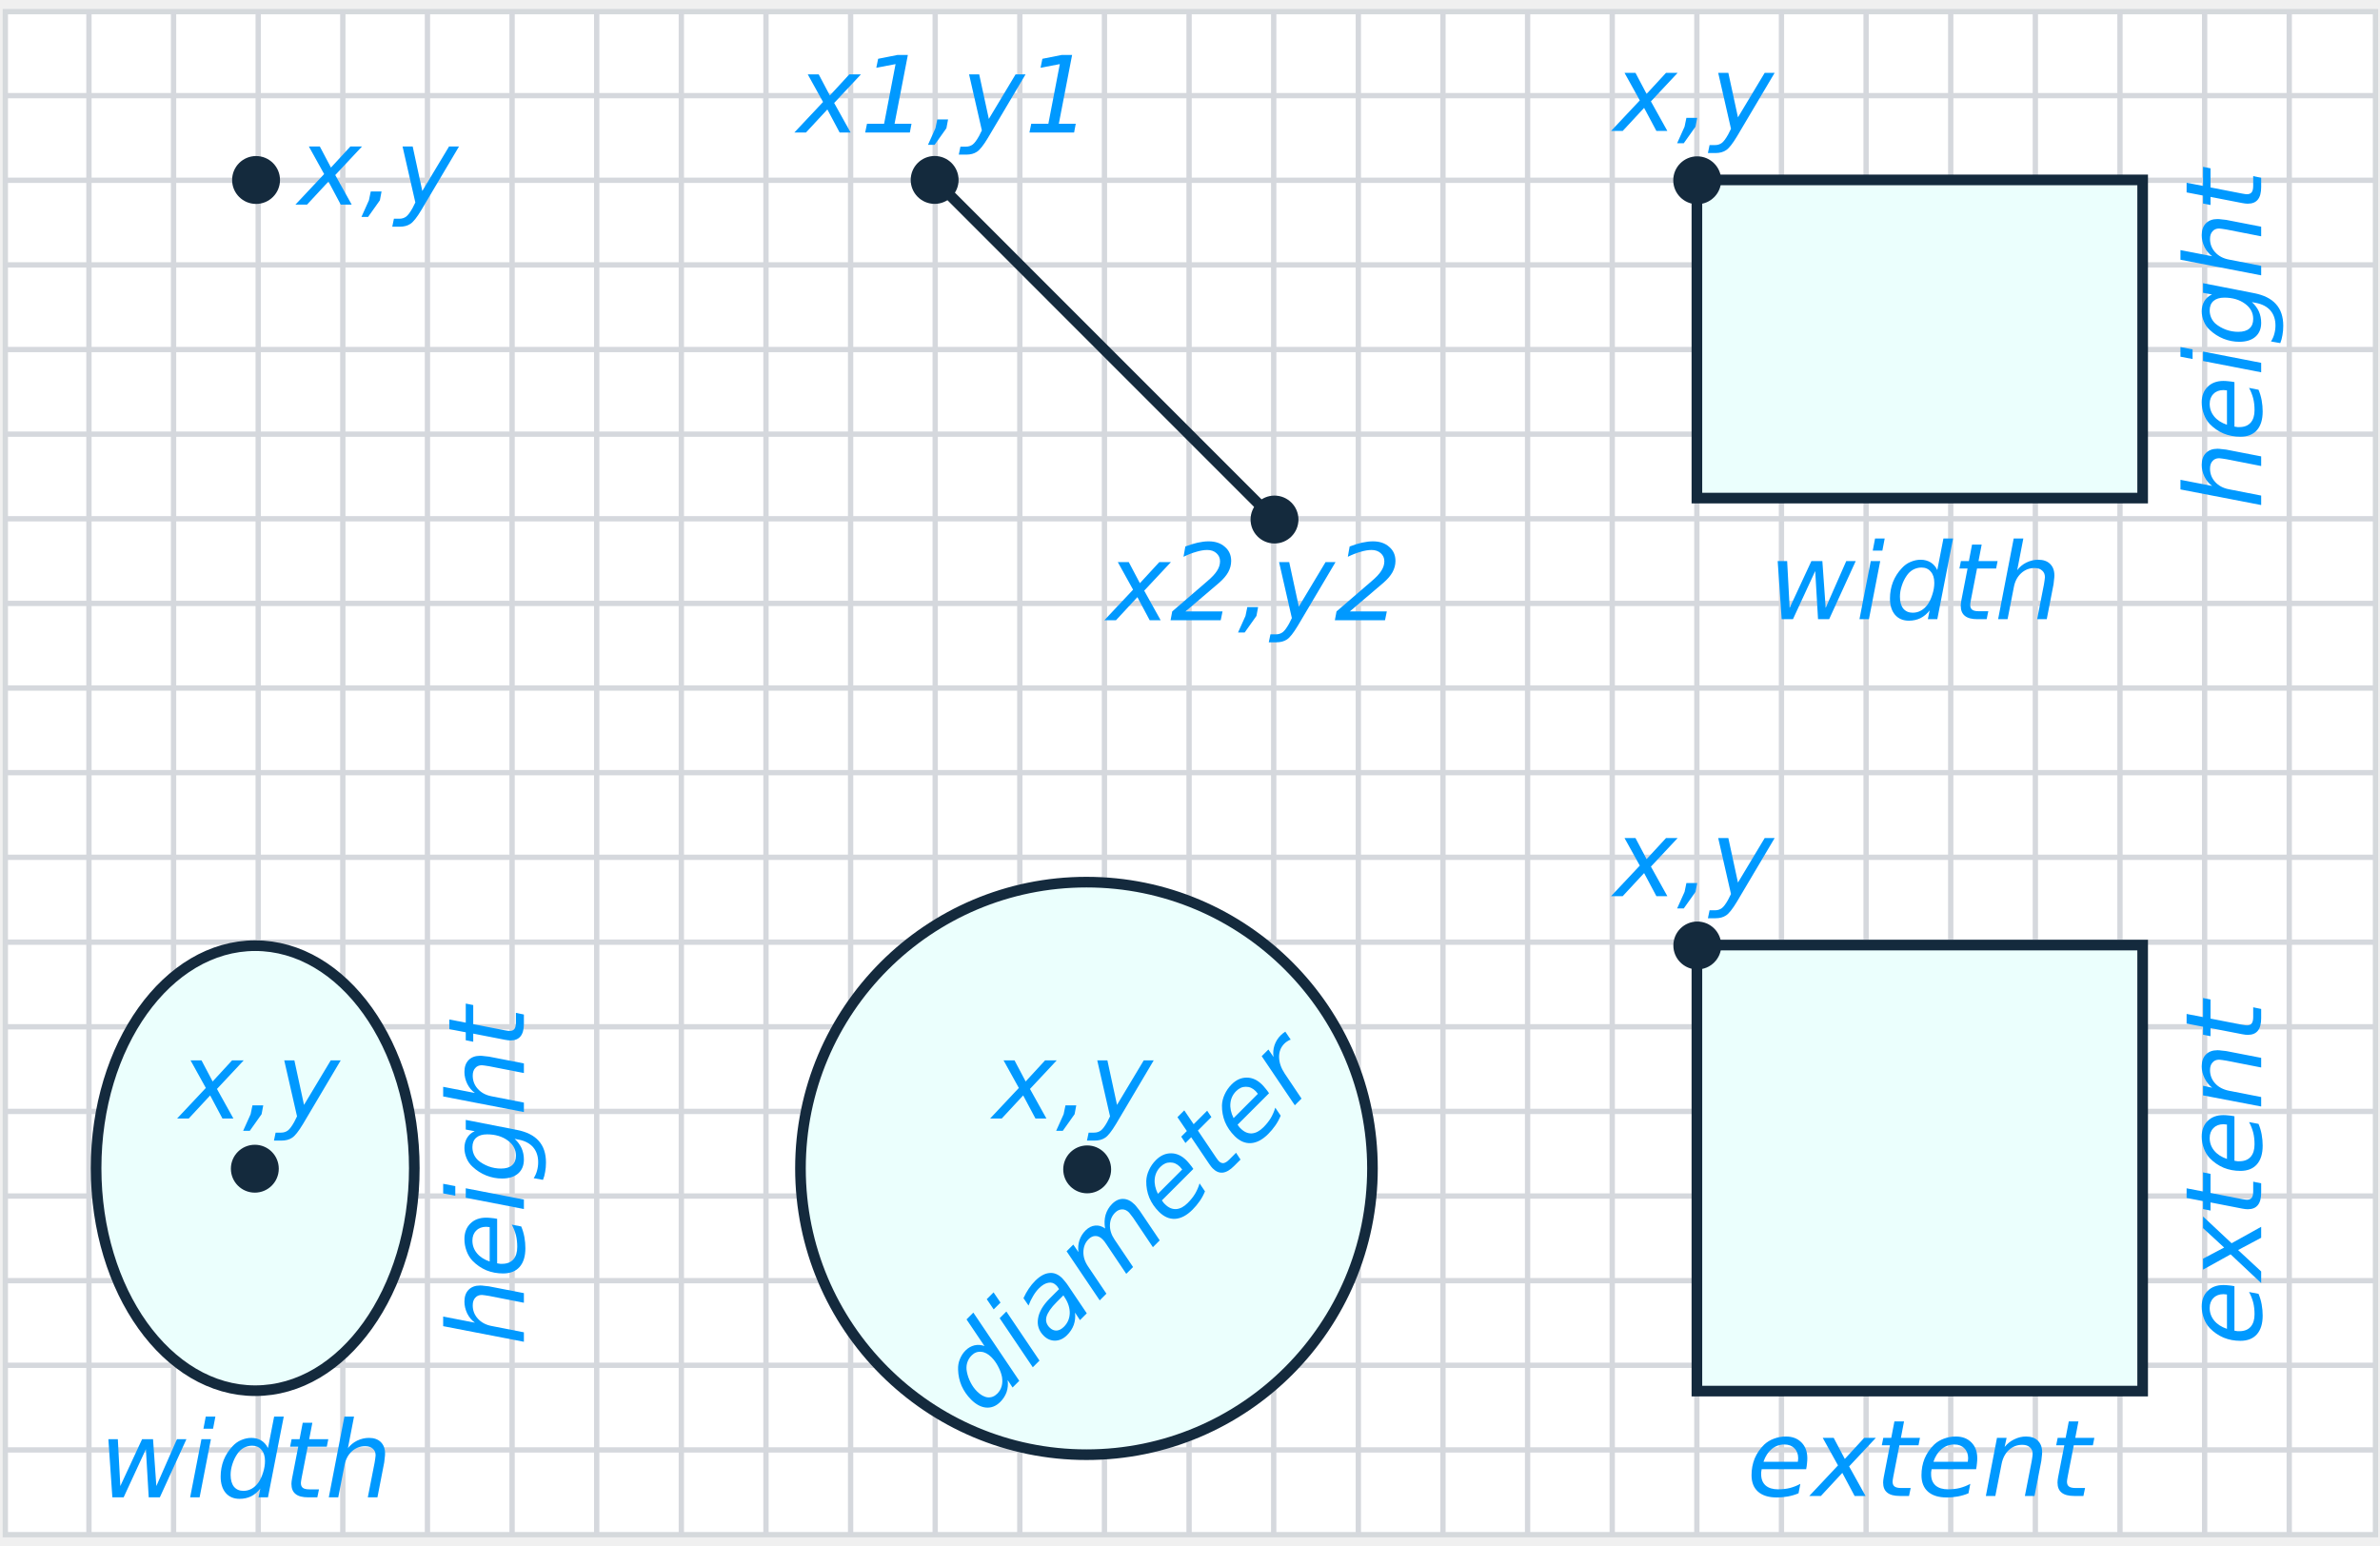
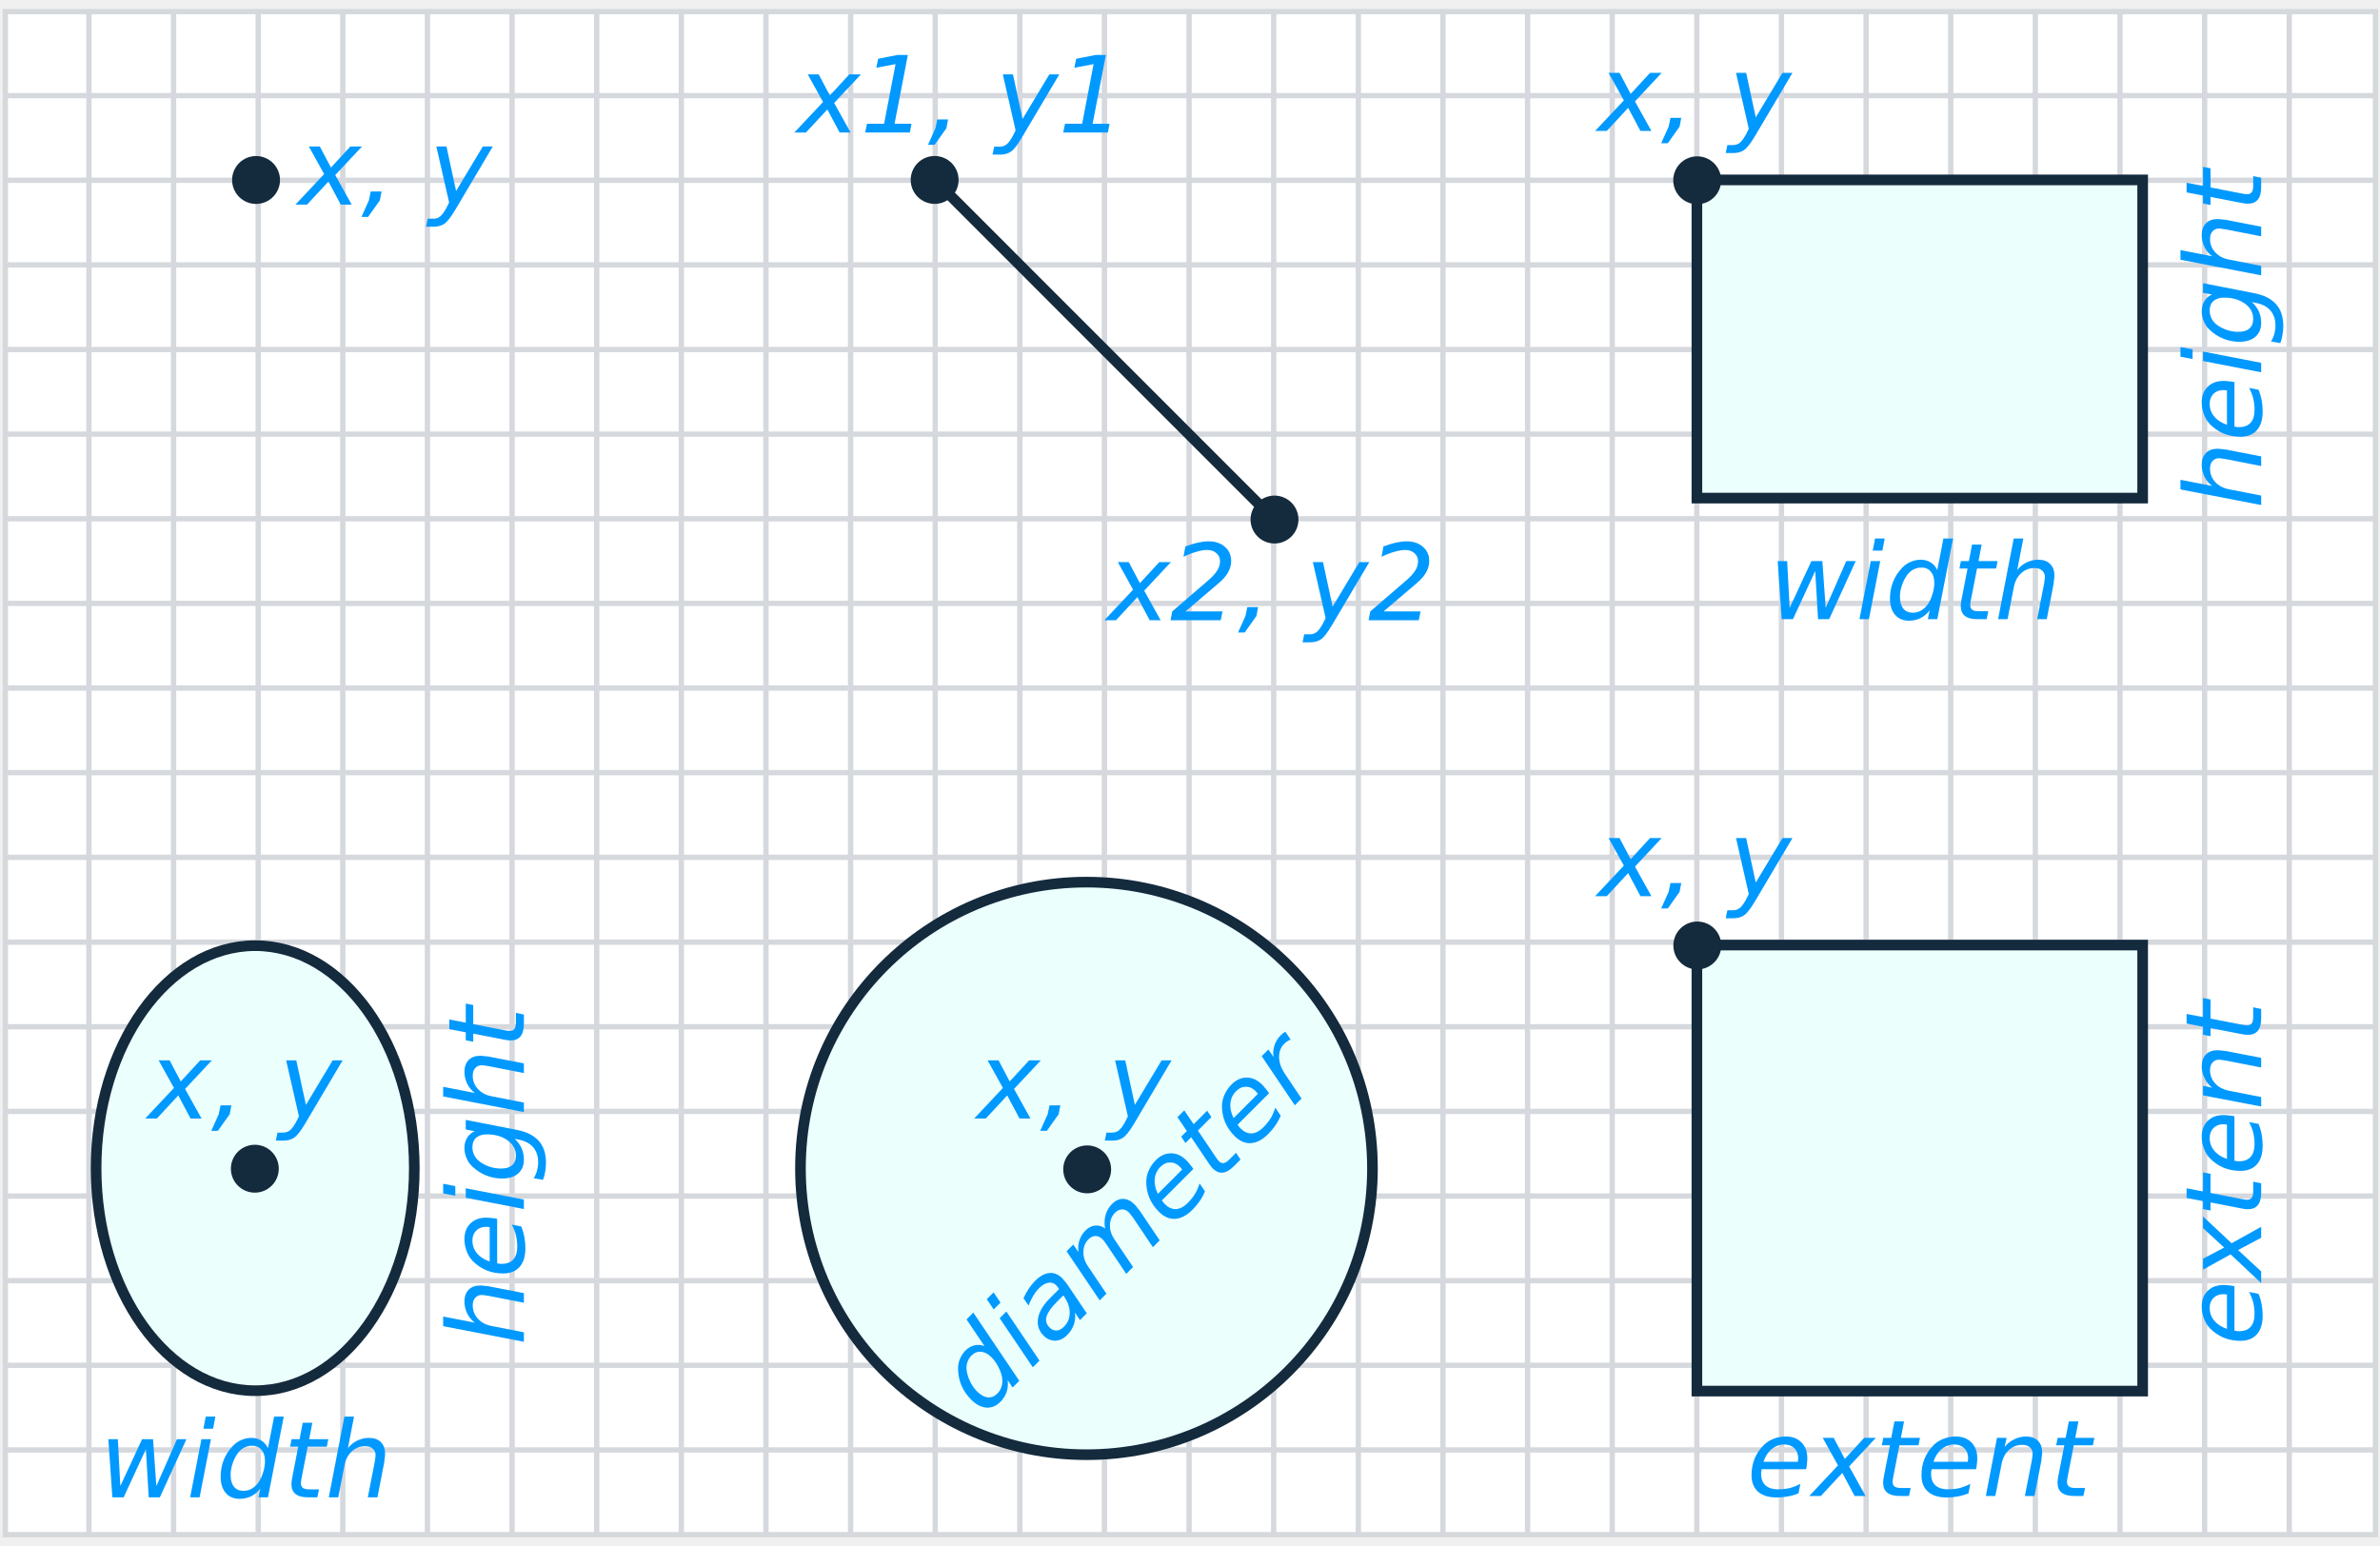
<svg xmlns="http://www.w3.org/2000/svg" version="1.1" id="svg2" xml:space="preserve" width="79mm" height="51.3mm" viewBox="0 0 298.583 193.89">
  <defs id="defs6">
    <rect x="28.271" y="613.779" width="250.857" height="66.434" id="rect1898" />
    <marker style="overflow:visible" id="marker1681" refX="0" refY="0" orient="auto">
      <path transform="scale(0.4)" style="fill:#0099ff;fill-opacity:1;fill-rule:evenodd;stroke:#0099ff;stroke-width:1pt;stroke-opacity:1" d="M 5.77,0 -2.88,5 V -5 Z" id="path1679" />
    </marker>
    <marker style="overflow:visible" id="TriangleOutM" refX="0" refY="0" orient="auto">
      <path transform="scale(0.4)" style="fill:#0099ff;fill-opacity:1;fill-rule:evenodd;stroke:#0099ff;stroke-width:1pt;stroke-opacity:1" d="M 5.77,0 -2.88,5 V -5 Z" id="path1472" />
    </marker>
    <marker style="overflow:visible" id="Arrow2Mend" refX="0" refY="0" orient="auto">
      <path transform="scale(-0.6)" d="M 8.719,4.034 -2.207,0.016 8.719,-4.002 c -1.745,2.372 -1.735,5.617 -6e-7,8.035 z" style="fill:#0099ff;fill-opacity:1;fill-rule:evenodd;stroke:#0099ff;stroke-width:0.625;stroke-linejoin:round;stroke-opacity:1" id="path1354" />
    </marker>
    <marker style="overflow:visible" id="TriangleOutL" refX="0" refY="0" orient="auto">
      <path transform="scale(0.8)" style="fill:#0099ff;fill-opacity:1;fill-rule:evenodd;stroke:#0099ff;stroke-width:1pt;stroke-opacity:1" d="M 5.77,0 -2.88,5 V -5 Z" id="path1469" />
    </marker>
    <clipPath clipPathUnits="userSpaceOnUse" id="clipPath18">
      <path d="M 0,375.022 H 342.03 V 0 H 0 Z" id="path16" />
    </clipPath>
    <clipPath clipPathUnits="userSpaceOnUse" id="clipPath56">
      <path d="M 0,375.022 H 342.03 V 0 H 0 Z" id="path54" />
    </clipPath>
    <clipPath clipPathUnits="userSpaceOnUse" id="clipPath88">
      <path d="M 0,375.022 H 342.03 V 0 H 0 Z" id="path86" />
    </clipPath>
    <clipPath clipPathUnits="userSpaceOnUse" id="clipPath18-2">
      <path d="M 0,168.314 H 342.03 V 0 H 0 Z" id="path16-7" />
    </clipPath>
    <clipPath clipPathUnits="userSpaceOnUse" id="clipPath34">
      <path d="M 0,168.314 H 342.03 V 0 H 0 Z" id="path32" />
    </clipPath>
    <clipPath clipPathUnits="userSpaceOnUse" id="clipPath60">
      <path d="M 0,168.314 H 342.03 V 0 H 0 Z" id="path58" />
    </clipPath>
    <clipPath clipPathUnits="userSpaceOnUse" id="clipPath18-1">
      <path d="M 0,126.815 H 684.025 V 0 H 0 Z" id="path16-8" />
    </clipPath>
    <clipPath clipPathUnits="userSpaceOnUse" id="clipPath60-7">
      <path d="M 0,126.815 H 684.025 V 0 H 0 Z" id="path58-9" />
    </clipPath>
    <clipPath clipPathUnits="userSpaceOnUse" id="clipPath18-1-3">
      <path d="M 0,126.815 H 684.025 V 0 H 0 Z" id="path16-8-7" />
    </clipPath>
    <clipPath clipPathUnits="userSpaceOnUse" id="clipPath60-7-5">
      <path d="M 0,126.815 H 684.025 V 0 H 0 Z" id="path58-9-9" />
    </clipPath>
    <clipPath clipPathUnits="userSpaceOnUse" id="clipPath18-1-3-2">
      <path d="M 0,126.815 H 684.025 V 0 H 0 Z" id="path16-8-7-2" />
    </clipPath>
    <clipPath clipPathUnits="userSpaceOnUse" id="clipPath60-7-5-8">
      <path d="M 0,126.815 H 684.025 V 0 H 0 Z" id="path58-9-9-9" />
    </clipPath>
    <marker style="overflow:visible" id="TriangleOutM-4" refX="0" refY="0" orient="auto">
      <path transform="scale(0.4)" style="fill:#0099ff;fill-opacity:1;fill-rule:evenodd;stroke:#0099ff;stroke-width:1pt;stroke-opacity:1" d="M 5.77,0 -2.88,5 V -5 Z" id="path1472-7" />
    </marker>
  </defs>
  <g id="g10" transform="matrix(1.333333,0,0,-1.333333,0,500.0293)">
    <rect style="opacity:1;fill:#ffffff;fill-opacity:1;stroke:#d5d9dc;stroke-width:0.5;stroke-miterlimit:4;stroke-dasharray:none;stroke-opacity:1;stop-color:#000000" id="rect2415" width="223.01" height="143.307" x="0.501" y="-373.926" transform="scale(1,-1)" />
    <g id="g1334" transform="matrix(1.003524,0,0,1.003524,-0.3150347,43.64119)" style="stroke-width:0.996">
      <path style="opacity:1;fill:none;stroke:#d5d8dd;stroke-width:0.498;stroke-linecap:butt;stroke-linejoin:miter;stroke-miterlimit:4;stroke-dasharray:none;stroke-opacity:1" d="M 8.653,329.184 V 186.332" id="path1852-3" />
      <path style="opacity:1;fill:none;stroke:#d5d8dd;stroke-width:0.498;stroke-linecap:butt;stroke-linejoin:miter;stroke-miterlimit:4;stroke-dasharray:none;stroke-opacity:1" d="M 16.588,329.184 V 186.332" id="path1852-6" />
      <path style="opacity:1;fill:none;stroke:#d5d8dd;stroke-width:0.498;stroke-linecap:butt;stroke-linejoin:miter;stroke-miterlimit:4;stroke-dasharray:none;stroke-opacity:1" d="M 24.523,329.184 V 186.332" id="path1852-3-7" />
      <path style="opacity:1;fill:none;stroke:#d5d8dd;stroke-width:0.498;stroke-linecap:butt;stroke-linejoin:miter;stroke-miterlimit:4;stroke-dasharray:none;stroke-opacity:1" d="M 32.457,329.184 V 186.332" id="path1852-5" />
      <path style="opacity:1;fill:none;stroke:#d5d8dd;stroke-width:0.498;stroke-linecap:butt;stroke-linejoin:miter;stroke-miterlimit:4;stroke-dasharray:none;stroke-opacity:1" d="M 40.392,329.184 V 186.332" id="path1852-3-3" />
      <path style="opacity:1;fill:none;stroke:#d5d8dd;stroke-width:0.498;stroke-linecap:butt;stroke-linejoin:miter;stroke-miterlimit:4;stroke-dasharray:none;stroke-opacity:1" d="M 48.327,329.184 V 186.332" id="path1852-6-5" />
      <path style="opacity:1;fill:none;stroke:#d5d8dd;stroke-width:0.498;stroke-linecap:butt;stroke-linejoin:miter;stroke-miterlimit:4;stroke-dasharray:none;stroke-opacity:1" d="M 56.262,329.184 V 186.332" id="path1852-3-7-6" />
      <path style="opacity:1;fill:none;stroke:#d5d8dd;stroke-width:0.498;stroke-linecap:butt;stroke-linejoin:miter;stroke-miterlimit:4;stroke-dasharray:none;stroke-opacity:1" d="M 64.197,329.184 V 186.332" id="path1852-2" />
      <path style="opacity:1;fill:none;stroke:#d5d8dd;stroke-width:0.498;stroke-linecap:butt;stroke-linejoin:miter;stroke-miterlimit:4;stroke-dasharray:none;stroke-opacity:1" d="M 72.132,329.184 V 186.332" id="path1852-3-9" />
      <path style="opacity:1;fill:none;stroke:#d5d8dd;stroke-width:0.498;stroke-linecap:butt;stroke-linejoin:miter;stroke-miterlimit:4;stroke-dasharray:none;stroke-opacity:1" d="M 80.067,329.184 V 186.332" id="path1852-6-1" />
      <path style="opacity:1;fill:none;stroke:#d5d8dd;stroke-width:0.498;stroke-linecap:butt;stroke-linejoin:miter;stroke-miterlimit:4;stroke-dasharray:none;stroke-opacity:1" d="M 223.024,321.249 H 0.718" id="path1852-3-6" />
      <path style="opacity:1;fill:none;stroke:#d5d8dd;stroke-width:0.498;stroke-linecap:butt;stroke-linejoin:miter;stroke-miterlimit:4;stroke-dasharray:none;stroke-opacity:1" d="M 223.024,313.314 H 0.718" id="path1852-6-2" />
      <path style="opacity:1;fill:none;stroke:#d5d8dd;stroke-width:0.498;stroke-linecap:butt;stroke-linejoin:miter;stroke-miterlimit:4;stroke-dasharray:none;stroke-opacity:1" d="M 223.024,305.379 H 0.718" id="path1852-3-7-61" />
      <path style="opacity:1;fill:none;stroke:#d5d8dd;stroke-width:0.498;stroke-linecap:butt;stroke-linejoin:miter;stroke-miterlimit:4;stroke-dasharray:none;stroke-opacity:1" d="M 223.024,297.444 H 0.718" id="path1852-5-8" />
      <path style="opacity:1;fill:none;stroke:#d5d8dd;stroke-width:0.498;stroke-linecap:butt;stroke-linejoin:miter;stroke-miterlimit:4;stroke-dasharray:none;stroke-opacity:1" d="M 223.024,289.509 H 0.718" id="path1852-3-3-7" />
      <path style="opacity:1;fill:none;stroke:#d5d8dd;stroke-width:0.498;stroke-linecap:butt;stroke-linejoin:miter;stroke-miterlimit:4;stroke-dasharray:none;stroke-opacity:1" d="M 223.024,281.574 H 0.718" id="path1852-6-5-92" />
      <path style="opacity:1;fill:none;stroke:#d5d8dd;stroke-width:0.498;stroke-linecap:butt;stroke-linejoin:miter;stroke-miterlimit:4;stroke-dasharray:none;stroke-opacity:1" d="M 223.024,273.639 H 0.718" id="path1852-3-7-6-0" />
      <path style="opacity:1;fill:none;stroke:#d5d8dd;stroke-width:0.498;stroke-linecap:butt;stroke-linejoin:miter;stroke-miterlimit:4;stroke-dasharray:none;stroke-opacity:1" d="M 223.024,265.704 H 0.718" id="path1852-2-2" />
      <path style="opacity:1;fill:none;stroke:#d5d8dd;stroke-width:0.498;stroke-linecap:butt;stroke-linejoin:miter;stroke-miterlimit:4;stroke-dasharray:none;stroke-opacity:1" d="M 223.024,257.769 H 0.718" id="path1852-3-9-3" />
      <path style="opacity:1;fill:none;stroke:#d5d8dd;stroke-width:0.498;stroke-linecap:butt;stroke-linejoin:miter;stroke-miterlimit:4;stroke-dasharray:none;stroke-opacity:1" d="M 223.024,249.834 H 0.718" id="path1852-6-1-7" />
      <path style="opacity:1;fill:none;stroke:#d5d8dd;stroke-width:0.498;stroke-linecap:butt;stroke-linejoin:miter;stroke-miterlimit:4;stroke-dasharray:none;stroke-opacity:1" d="M 223.024,241.877 H 0.718" id="path1852-3-7-61-6" />
      <path style="opacity:1;fill:none;stroke:#d5d8dd;stroke-width:0.498;stroke-linecap:butt;stroke-linejoin:miter;stroke-miterlimit:4;stroke-dasharray:none;stroke-opacity:1" d="M 223.024,233.942 H 0.718" id="path1852-5-8-7" />
      <path style="opacity:1;fill:none;stroke:#d5d8dd;stroke-width:0.498;stroke-linecap:butt;stroke-linejoin:miter;stroke-miterlimit:4;stroke-dasharray:none;stroke-opacity:1" d="M 223.024,226.007 H 0.718" id="path1852-3-3-7-5" />
      <path style="opacity:1;fill:none;stroke:#d5d8dd;stroke-width:0.498;stroke-linecap:butt;stroke-linejoin:miter;stroke-miterlimit:4;stroke-dasharray:none;stroke-opacity:1" d="M 223.024,218.072 H 0.718" id="path1852-6-5-92-3" />
      <path style="opacity:1;fill:none;stroke:#d5d8dd;stroke-width:0.498;stroke-linecap:butt;stroke-linejoin:miter;stroke-miterlimit:4;stroke-dasharray:none;stroke-opacity:1" d="M 223.024,210.137 H 0.718" id="path1852-3-7-6-0-5" />
      <path style="opacity:1;fill:none;stroke:#d5d8dd;stroke-width:0.498;stroke-linecap:butt;stroke-linejoin:miter;stroke-miterlimit:4;stroke-dasharray:none;stroke-opacity:1" d="M 223.024,202.202 H 0.718" id="path1852-2-2-6" />
      <path style="opacity:1;fill:none;stroke:#d5d8dd;stroke-width:0.498;stroke-linecap:butt;stroke-linejoin:miter;stroke-miterlimit:4;stroke-dasharray:none;stroke-opacity:1" d="M 223.024,194.267 H 0.718" id="path1852-3-9-3-2" />
      <path style="opacity:1;fill:none;stroke:#d5d8dd;stroke-width:0.498;stroke-linecap:butt;stroke-linejoin:miter;stroke-miterlimit:4;stroke-dasharray:none;stroke-opacity:1" d="M 87.998,329.184 V 186.332" id="path1852-6-27" />
      <path style="opacity:1;fill:none;stroke:#d5d8dd;stroke-width:0.498;stroke-linecap:butt;stroke-linejoin:miter;stroke-miterlimit:4;stroke-dasharray:none;stroke-opacity:1" d="M 95.933,329.184 V 186.332" id="path1852-3-7-0" />
      <path style="opacity:1;fill:none;stroke:#d5d8dd;stroke-width:0.498;stroke-linecap:butt;stroke-linejoin:miter;stroke-miterlimit:4;stroke-dasharray:none;stroke-opacity:1" d="M 103.868,329.184 V 186.332" id="path1852-5-9" />
      <path style="opacity:1;fill:none;stroke:#d5d8dd;stroke-width:0.498;stroke-linecap:butt;stroke-linejoin:miter;stroke-miterlimit:4;stroke-dasharray:none;stroke-opacity:1" d="M 111.802,329.184 V 186.332" id="path1852-3-3-3" />
      <path style="opacity:1;fill:none;stroke:#d5d8dd;stroke-width:0.498;stroke-linecap:butt;stroke-linejoin:miter;stroke-miterlimit:4;stroke-dasharray:none;stroke-opacity:1" d="M 119.737,329.184 V 186.332" id="path1852-6-5-6" />
      <path style="opacity:1;fill:none;stroke:#d5d8dd;stroke-width:0.498;stroke-linecap:butt;stroke-linejoin:miter;stroke-miterlimit:4;stroke-dasharray:none;stroke-opacity:1" d="M 127.672,329.184 V 186.332" id="path1852-3-7-6-06" />
      <path style="opacity:1;fill:none;stroke:#d5d8dd;stroke-width:0.498;stroke-linecap:butt;stroke-linejoin:miter;stroke-miterlimit:4;stroke-dasharray:none;stroke-opacity:1" d="M 135.607,329.184 V 186.332" id="path1852-2-26" />
      <path style="opacity:1;fill:none;stroke:#d5d8dd;stroke-width:0.498;stroke-linecap:butt;stroke-linejoin:miter;stroke-miterlimit:4;stroke-dasharray:none;stroke-opacity:1" d="M 143.542,329.184 V 186.332" id="path1852-3-9-1" />
      <path style="opacity:1;fill:none;stroke:#d5d8dd;stroke-width:0.498;stroke-linecap:butt;stroke-linejoin:miter;stroke-miterlimit:4;stroke-dasharray:none;stroke-opacity:1" d="M 151.477,329.184 V 186.332" id="path1852-6-1-8" />
      <path style="opacity:1;fill:none;stroke:#d5d8dd;stroke-width:0.498;stroke-linecap:butt;stroke-linejoin:miter;stroke-miterlimit:4;stroke-dasharray:none;stroke-opacity:1" d="M 159.412,329.184 V 186.332" id="path1852-6-29" />
      <path style="opacity:1;fill:none;stroke:#d5d8dd;stroke-width:0.498;stroke-linecap:butt;stroke-linejoin:miter;stroke-miterlimit:4;stroke-dasharray:none;stroke-opacity:1" d="M 167.346,329.184 V 186.332" id="path1852-3-7-3" />
      <path style="opacity:1;fill:none;stroke:#d5d8dd;stroke-width:0.498;stroke-linecap:butt;stroke-linejoin:miter;stroke-miterlimit:4;stroke-dasharray:none;stroke-opacity:1" d="M 175.281,329.184 V 186.332" id="path1852-5-1" />
      <path style="opacity:1;fill:none;stroke:#d5d8dd;stroke-width:0.498;stroke-linecap:butt;stroke-linejoin:miter;stroke-miterlimit:4;stroke-dasharray:none;stroke-opacity:1" d="M 183.216,329.184 V 186.332" id="path1852-3-3-9" />
      <path style="opacity:1;fill:none;stroke:#d5d8dd;stroke-width:0.498;stroke-linecap:butt;stroke-linejoin:miter;stroke-miterlimit:4;stroke-dasharray:none;stroke-opacity:1" d="M 191.151,329.184 V 186.332" id="path1852-6-5-4" />
      <path style="opacity:1;fill:none;stroke:#d5d8dd;stroke-width:0.498;stroke-linecap:butt;stroke-linejoin:miter;stroke-miterlimit:4;stroke-dasharray:none;stroke-opacity:1" d="M 199.086,329.184 V 186.332" id="path1852-3-7-6-7" />
      <path style="opacity:1;fill:none;stroke:#d5d8dd;stroke-width:0.498;stroke-linecap:butt;stroke-linejoin:miter;stroke-miterlimit:4;stroke-dasharray:none;stroke-opacity:1" d="M 207.021,329.184 V 186.332" id="path1852-2-8" />
      <path style="opacity:1;fill:none;stroke:#d5d8dd;stroke-width:0.498;stroke-linecap:butt;stroke-linejoin:miter;stroke-miterlimit:4;stroke-dasharray:none;stroke-opacity:1" d="M 214.956,329.184 V 186.332" id="path1852-3-9-4" />
    </g>
    <g id="g20" transform="matrix(0.6541296,0,0,0.4080705,220.272,374.2527)" style="stroke-width:1.936;stroke-miterlimit:10;stroke-dasharray:none" />
    <text transform="matrix(1,0,0,-1,14.8545,317.6331)" style="font-style:italic;font-variant:normal;font-weight:bold;font-stretch:normal;font-size:14px;font-family:Arial;-inkscape-font-specification:Arial-BoldItalicMT;writing-mode:lr-tb;fill:#0099ff;fill-opacity:1;fill-rule:nonzero;stroke:none" id="text48">
      <tspan x="0" y="0" id="tspan42" />
      <tspan id="tspan44" x="0" y="17.724" />
      <tspan id="tspan46" x="0" y="35.224" />
    </text>
    <text xml:space="preserve" id="text1896" style="font-style:normal;font-weight:normal;font-size:30px;line-height:1.25;font-family:sans-serif;letter-spacing:0px;word-spacing:0px;white-space:pre;shape-inside:url(#rect1898);fill:#000000;fill-opacity:1;stroke:none;" />
    <g id="g1243" transform="translate(-9.695099,1.872968)">
      <text xml:space="preserve" style="font-style:normal;font-weight:normal;font-size:10px;line-height:1.25;font-family:sans-serif;letter-spacing:0px;word-spacing:0px;fill:#818b95;fill-opacity:1;stroke:none;stroke-width:0.75" x="37.763" y="-353.845" id="text941-7-7-6" transform="scale(0.9998632,-1.000137)" clip-path="none">
-         <tspan x="37.763" y="-353.845" style="font-style:oblique;font-variant:normal;font-weight:normal;font-stretch:normal;font-size:10px;font-family:'DejaVu Sans';-inkscape-font-specification:'DejaVu Sans Oblique';fill:#0099ff;fill-opacity:1;stroke-width:0.75" id="tspan2023-2">x,y</tspan>
+         <tspan x="37.763" y="-353.845" style="font-style:oblique;font-variant:normal;font-weight:normal;font-stretch:normal;font-size:10px;font-family:'DejaVu Sans';-inkscape-font-specification:'DejaVu Sans Oblique';fill:#0099ff;fill-opacity:1;stroke-width:0.75" id="tspan2023-2">x, y</tspan>
      </text>
      <circle style="fill:#142a3d;fill-opacity:1;stroke:none;stroke-width:0.5;stroke-miterlimit:4;stroke-dasharray:none;stroke-opacity:1;stop-color:#000000" id="path2776" cx="33.788" cy="-356.213" r="2.253" transform="scale(1,-1)" />
      <path style="fill:none;stroke:#142a3d;stroke-width:1;stroke-linecap:butt;stroke-linejoin:miter;stroke-miterlimit:4;stroke-dasharray:none;stroke-opacity:1" d="m 97.371,356.487 30.8,-30.807" id="path2782" />
      <rect style="fill:#ebfffd;fill-opacity:1;stroke:#142a3d;stroke-width:1;stroke-miterlimit:4;stroke-dasharray:none;stroke-opacity:1;stop-color:#000000" id="rect2784" width="41.941" height="29.94" x="169.359" y="-356.221" transform="scale(1,-1)" />
      <ellipse style="fill:#ebfffd;fill-opacity:1;stroke:#142a3d;stroke-width:1;stroke-miterlimit:4;stroke-dasharray:none;stroke-opacity:1;stop-color:#000000" id="path2786" cx="-263.23" cy="-33.707" transform="matrix(0,-1,-1,0,0,0)" rx="20.937" ry="14.97" />
      <ellipse style="fill:#ebfffd;fill-opacity:1;stroke:#142a3d;stroke-width:1;stroke-miterlimit:4;stroke-dasharray:none;stroke-opacity:1;stop-color:#000000" id="path2786-4" cx="111.922" cy="-263.208" rx="26.91" ry="26.937" transform="scale(1,-1)" />
      <rect style="fill:#ebfffd;fill-opacity:1;stroke:#142a3d;stroke-width:1;stroke-miterlimit:4;stroke-dasharray:none;stroke-opacity:1;stop-color:#000000" id="rect2784-6" width="41.941" height="41.969" x="169.359" y="-284.224" transform="scale(1,-1)" />
      <text xml:space="preserve" style="font-style:normal;font-weight:normal;font-size:10px;line-height:1.25;font-family:sans-serif;letter-spacing:0px;word-spacing:0px;fill:#818b95;fill-opacity:1;stroke:none;stroke-width:0.75" x="84.712" y="-360.628" id="text941-7-7-6-0" transform="scale(0.9998632,-1.000137)" clip-path="none">
-         <tspan x="84.712" y="-360.628" style="font-style:oblique;font-variant:normal;font-weight:normal;font-stretch:normal;font-size:10px;font-family:'DejaVu Sans';-inkscape-font-specification:'DejaVu Sans Oblique';fill:#0099ff;fill-opacity:1;stroke-width:0.75" id="tspan2023-2-8">x1,y1</tspan>
+         <tspan x="84.712" y="-360.628" style="font-style:oblique;font-variant:normal;font-weight:normal;font-stretch:normal;font-size:10px;font-family:'DejaVu Sans';-inkscape-font-specification:'DejaVu Sans Oblique';fill:#0099ff;fill-opacity:1;stroke-width:0.75" id="tspan2023-2-8">x1, y1</tspan>
      </text>
      <text xml:space="preserve" style="font-style:normal;font-weight:normal;font-size:10px;line-height:1.25;font-family:sans-serif;letter-spacing:0px;word-spacing:0px;fill:#818b95;fill-opacity:1;stroke:none;stroke-width:0.75" x="113.886" y="-314.745" id="text941-7-7-6-0-1" transform="scale(0.9998632,-1.000137)" clip-path="none">
-         <tspan x="113.886" y="-314.745" style="font-style:oblique;font-variant:normal;font-weight:normal;font-stretch:normal;font-size:10px;font-family:'DejaVu Sans';-inkscape-font-specification:'DejaVu Sans Oblique';fill:#0099ff;fill-opacity:1;stroke-width:0.75" id="tspan2023-2-8-3">x2,y2</tspan>
+         <tspan x="113.886" y="-314.745" style="font-style:oblique;font-variant:normal;font-weight:normal;font-stretch:normal;font-size:10px;font-family:'DejaVu Sans';-inkscape-font-specification:'DejaVu Sans Oblique';fill:#0099ff;fill-opacity:1;stroke-width:0.75" id="tspan2023-2-8-3">x2, y2</tspan>
      </text>
-       <text xml:space="preserve" style="font-style:normal;font-weight:normal;font-size:10px;line-height:1.25;font-family:sans-serif;letter-spacing:0px;word-spacing:0px;fill:#818b95;fill-opacity:1;stroke:none;stroke-width:0.75" x="161.57" y="-360.775" id="text941-7-7-6-11" transform="scale(0.9998632,-1.000137)" clip-path="none">
-         <tspan x="161.57" y="-360.775" style="font-style:oblique;font-variant:normal;font-weight:normal;font-stretch:normal;font-size:10px;font-family:'DejaVu Sans';-inkscape-font-specification:'DejaVu Sans Oblique';fill:#0099ff;fill-opacity:1;stroke-width:0.75" id="tspan2023-2-0">x,y</tspan>
+       <text xml:space="preserve" style="font-style:normal;font-weight:normal;font-size:10px;line-height:1.25;font-family:sans-serif;letter-spacing:0px;word-spacing:0px;fill:#818b95;fill-opacity:1;stroke:none;stroke-width:0.75" x="160.07" y="-360.775" id="text941-7-7-6-11" transform="scale(0.9998632,-1.000137)" clip-path="none">
+         <tspan x="160.07" y="-360.775" style="font-style:oblique;font-variant:normal;font-weight:normal;font-stretch:normal;font-size:10px;font-family:'DejaVu Sans';-inkscape-font-specification:'DejaVu Sans Oblique';fill:#0099ff;fill-opacity:1;stroke-width:0.75" id="tspan2023-2-0">x, y</tspan>
      </text>
      <circle style="fill:#142a3d;fill-opacity:1;stroke:none;stroke-width:0.5;stroke-miterlimit:4;stroke-dasharray:none;stroke-opacity:1;stop-color:#000000" id="path2776-3" cx="97.637" cy="-356.218" r="2.253" transform="scale(1,-1)" />
      <circle style="fill:#142a3d;fill-opacity:1;stroke:none;stroke-width:0.5;stroke-miterlimit:4;stroke-dasharray:none;stroke-opacity:1;stop-color:#000000" id="path2776-3-4" cx="129.615" cy="-324.263" r="2.253" transform="scale(1,-1)" />
      <circle style="fill:#142a3d;fill-opacity:1;stroke:none;stroke-width:0.5;stroke-miterlimit:4;stroke-dasharray:none;stroke-opacity:1;stop-color:#000000" id="path2776-3-4-0" cx="169.387" cy="-356.185" r="2.253" transform="scale(1,-1)" />
      <circle style="fill:#142a3d;fill-opacity:1;stroke:none;stroke-width:0.5;stroke-miterlimit:4;stroke-dasharray:none;stroke-opacity:1;stop-color:#000000" id="path2776-3-4-0-3" cx="33.672" cy="-263.181" r="2.253" transform="scale(1,-1)" />
      <circle style="fill:#142a3d;fill-opacity:1;stroke:none;stroke-width:0.5;stroke-miterlimit:4;stroke-dasharray:none;stroke-opacity:1;stop-color:#000000" id="path2776-3-4-0-3-9" cx="111.989" cy="-263.118" r="2.253" transform="scale(1,-1)" />
      <circle style="fill:#142a3d;fill-opacity:1;stroke:none;stroke-width:0.5;stroke-miterlimit:4;stroke-dasharray:none;stroke-opacity:1;stop-color:#000000" id="path2776-3-4-0-3-9-1" cx="169.397" cy="-284.185" r="2.253" transform="scale(1,-1)" />
      <text xml:space="preserve" style="font-style:normal;font-weight:normal;font-size:10px;line-height:1.25;font-family:sans-serif;letter-spacing:0px;word-spacing:0px;fill:#818b95;fill-opacity:1;stroke:none;stroke-width:0.75" x="176.142" y="-314.843" id="text941-7-7-6-11-9" transform="scale(0.9998632,-1.000137)" clip-path="none">
        <tspan x="176.142" y="-314.843" style="font-style:oblique;font-variant:normal;font-weight:normal;font-stretch:normal;font-size:10px;font-family:'DejaVu Sans';-inkscape-font-specification:'DejaVu Sans Oblique';fill:#0099ff;fill-opacity:1;stroke-width:0.75" id="tspan2023-2-0-6">width</tspan>
      </text>
      <text xml:space="preserve" style="font-style:normal;font-weight:normal;font-size:10px;line-height:1.25;font-family:sans-serif;letter-spacing:0px;word-spacing:0px;fill:#818b95;fill-opacity:1;stroke:none;stroke-width:0.75" x="325.312" y="222.422" id="text941-7-7-6-11-9-9" transform="matrix(0,0.9998632,1.000137,0,0,0)" clip-path="none">
        <tspan x="325.312" y="222.422" style="font-style:oblique;font-variant:normal;font-weight:normal;font-stretch:normal;font-size:10px;font-family:'DejaVu Sans';-inkscape-font-specification:'DejaVu Sans Oblique';fill:#0099ff;fill-opacity:1;stroke-width:0.75" id="tspan2023-2-0-6-3">height</tspan>
      </text>
-       <text xml:space="preserve" style="font-style:normal;font-weight:normal;font-size:10px;line-height:1.25;font-family:sans-serif;letter-spacing:0px;word-spacing:0px;fill:#818b95;fill-opacity:1;stroke:none;stroke-width:0.75" x="26.627" y="-267.867" id="text941-7-7-6-11-3" transform="scale(0.9998632,-1.000137)" clip-path="none">
-         <tspan x="26.627" y="-267.867" style="font-style:oblique;font-variant:normal;font-weight:normal;font-stretch:normal;font-size:10px;font-family:'DejaVu Sans';-inkscape-font-specification:'DejaVu Sans Oblique';fill:#0099ff;fill-opacity:1;stroke-width:0.75" id="tspan2023-2-0-8">x,y</tspan>
+       <text xml:space="preserve" style="font-style:normal;font-weight:normal;font-size:10px;line-height:1.25;font-family:sans-serif;letter-spacing:0px;word-spacing:0px;fill:#818b95;fill-opacity:1;stroke:none;stroke-width:0.75" x="23.627" y="-267.867" id="text941-7-7-6-11-3" transform="scale(0.9998632,-1.000137)" clip-path="none">
+         <tspan x="23.627" y="-267.867" style="font-style:oblique;font-variant:normal;font-weight:normal;font-stretch:normal;font-size:10px;font-family:'DejaVu Sans';-inkscape-font-specification:'DejaVu Sans Oblique';fill:#0099ff;fill-opacity:1;stroke-width:0.75" id="tspan2023-2-0-8">x, y</tspan>
      </text>
      <text xml:space="preserve" style="font-style:normal;font-weight:normal;font-size:10px;line-height:1.25;font-family:sans-serif;letter-spacing:0px;word-spacing:0px;fill:#818b95;fill-opacity:1;stroke:none;stroke-width:0.75" x="19.05" y="-232.227" id="text941-7-7-6-11-9-0" transform="scale(0.9998632,-1.000137)" clip-path="none">
        <tspan x="19.05" y="-232.227" style="font-style:oblique;font-variant:normal;font-weight:normal;font-stretch:normal;font-size:10px;font-family:'DejaVu Sans';-inkscape-font-specification:'DejaVu Sans Oblique';fill:#0099ff;fill-opacity:1;stroke-width:0.75" id="tspan2023-2-0-6-5">width</tspan>
      </text>
      <text xml:space="preserve" style="font-style:normal;font-weight:normal;font-size:10px;line-height:1.25;font-family:sans-serif;letter-spacing:0px;word-spacing:0px;fill:#818b95;fill-opacity:1;stroke:none;stroke-width:0.75" x="246.572" y="58.98" id="text941-7-7-6-11-9-9-6" transform="matrix(0,0.9998632,1.000137,0,0,0)" clip-path="none">
        <tspan x="246.572" y="58.98" style="font-style:oblique;font-variant:normal;font-weight:normal;font-stretch:normal;font-size:10px;font-family:'DejaVu Sans';-inkscape-font-specification:'DejaVu Sans Oblique';fill:#0099ff;fill-opacity:1;stroke-width:0.75" id="tspan2023-2-0-6-3-6">height</tspan>
      </text>
      <text xml:space="preserve" style="font-style:normal;font-weight:normal;font-size:10px;line-height:1.25;font-family:sans-serif;letter-spacing:0px;word-spacing:0px;fill:#818b95;fill-opacity:1;stroke:none;stroke-width:0.75" x="241.782" y="-97.299" id="text941-7-7-6-11-9-9-6-4" transform="matrix(0.7070101,0.7070101,0.7072035,-0.7072035,0,0)" clip-path="none">
        <tspan x="241.782" y="-97.299" style="font-style:oblique;font-variant:normal;font-weight:normal;font-stretch:normal;font-size:10px;font-family:'DejaVu Sans';-inkscape-font-specification:'DejaVu Sans Oblique';fill:#0099ff;fill-opacity:1;stroke-width:0.75" id="tspan2023-2-0-6-3-6-0">diameter</tspan>
      </text>
-       <text xml:space="preserve" style="font-style:normal;font-weight:normal;font-size:10px;line-height:1.25;font-family:sans-serif;letter-spacing:0px;word-spacing:0px;fill:#818b95;fill-opacity:1;stroke:none;stroke-width:0.75" x="103.137" y="-267.867" id="text941-7-7-6-11-3-0" transform="scale(0.9998632,-1.000137)" clip-path="none">
-         <tspan x="103.137" y="-267.867" style="font-style:oblique;font-variant:normal;font-weight:normal;font-stretch:normal;font-size:10px;font-family:'DejaVu Sans';-inkscape-font-specification:'DejaVu Sans Oblique';fill:#0099ff;fill-opacity:1;stroke-width:0.75" id="tspan2023-2-0-8-4">x,y</tspan>
+       <text xml:space="preserve" style="font-style:normal;font-weight:normal;font-size:10px;line-height:1.25;font-family:sans-serif;letter-spacing:0px;word-spacing:0px;fill:#818b95;fill-opacity:1;stroke:none;stroke-width:0.75" x="101.637" y="-267.867" id="text941-7-7-6-11-3-0" transform="scale(0.9998632,-1.000137)" clip-path="none">
+         <tspan x="101.637" y="-267.867" style="font-style:oblique;font-variant:normal;font-weight:normal;font-stretch:normal;font-size:10px;font-family:'DejaVu Sans';-inkscape-font-specification:'DejaVu Sans Oblique';fill:#0099ff;fill-opacity:1;stroke-width:0.75" id="tspan2023-2-0-8-4">x, y</tspan>
      </text>
-       <text xml:space="preserve" style="font-style:normal;font-weight:normal;font-size:10px;line-height:1.25;font-family:sans-serif;letter-spacing:0px;word-spacing:0px;fill:#818b95;fill-opacity:1;stroke:none;stroke-width:0.75" x="161.57" y="-288.785" id="text941-7-7-6-11-6" transform="scale(0.9998632,-1.000137)" clip-path="none">
-         <tspan x="161.57" y="-288.785" style="font-style:oblique;font-variant:normal;font-weight:normal;font-stretch:normal;font-size:10px;font-family:'DejaVu Sans';-inkscape-font-specification:'DejaVu Sans Oblique';fill:#0099ff;fill-opacity:1;stroke-width:0.75" id="tspan2023-2-0-2">x,y</tspan>
+       <text xml:space="preserve" style="font-style:normal;font-weight:normal;font-size:10px;line-height:1.25;font-family:sans-serif;letter-spacing:0px;word-spacing:0px;fill:#818b95;fill-opacity:1;stroke:none;stroke-width:0.75" x="160.07" y="-288.785" id="text941-7-7-6-11-6" transform="scale(0.9998632,-1.000137)" clip-path="none">
+         <tspan x="160.07" y="-288.785" style="font-style:oblique;font-variant:normal;font-weight:normal;font-stretch:normal;font-size:10px;font-family:'DejaVu Sans';-inkscape-font-specification:'DejaVu Sans Oblique';fill:#0099ff;fill-opacity:1;stroke-width:0.75" id="tspan2023-2-0-2">x, y</tspan>
      </text>
      <text xml:space="preserve" style="font-style:normal;font-weight:normal;font-size:10px;line-height:1.25;font-family:sans-serif;letter-spacing:0px;word-spacing:0px;fill:#818b95;fill-opacity:1;stroke:none;stroke-width:0.75" x="174.071" y="-232.354" id="text941-7-7-6-11-9-6" transform="scale(0.9998632,-1.000137)" clip-path="none">
        <tspan x="174.071" y="-232.354" style="font-style:oblique;font-variant:normal;font-weight:normal;font-stretch:normal;font-size:10px;font-family:'DejaVu Sans';-inkscape-font-specification:'DejaVu Sans Oblique';fill:#0099ff;fill-opacity:1;stroke-width:0.75" id="tspan2023-2-0-6-7">extent</tspan>
      </text>
      <text xml:space="preserve" style="font-style:normal;font-weight:normal;font-size:10px;line-height:1.25;font-family:sans-serif;letter-spacing:0px;word-spacing:0px;fill:#818b95;fill-opacity:1;stroke:none;stroke-width:0.75" x="246.565" y="222.422" id="text941-7-7-6-11-9-9-5" transform="matrix(0,0.9998632,1.000137,0,0,0)" clip-path="none">
        <tspan x="246.565" y="222.422" style="font-style:oblique;font-variant:normal;font-weight:normal;font-stretch:normal;font-size:10px;font-family:'DejaVu Sans';-inkscape-font-specification:'DejaVu Sans Oblique';fill:#0099ff;fill-opacity:1;stroke-width:0.75" id="tspan2023-2-0-6-3-69">extent</tspan>
      </text>
    </g>
  </g>
</svg>
